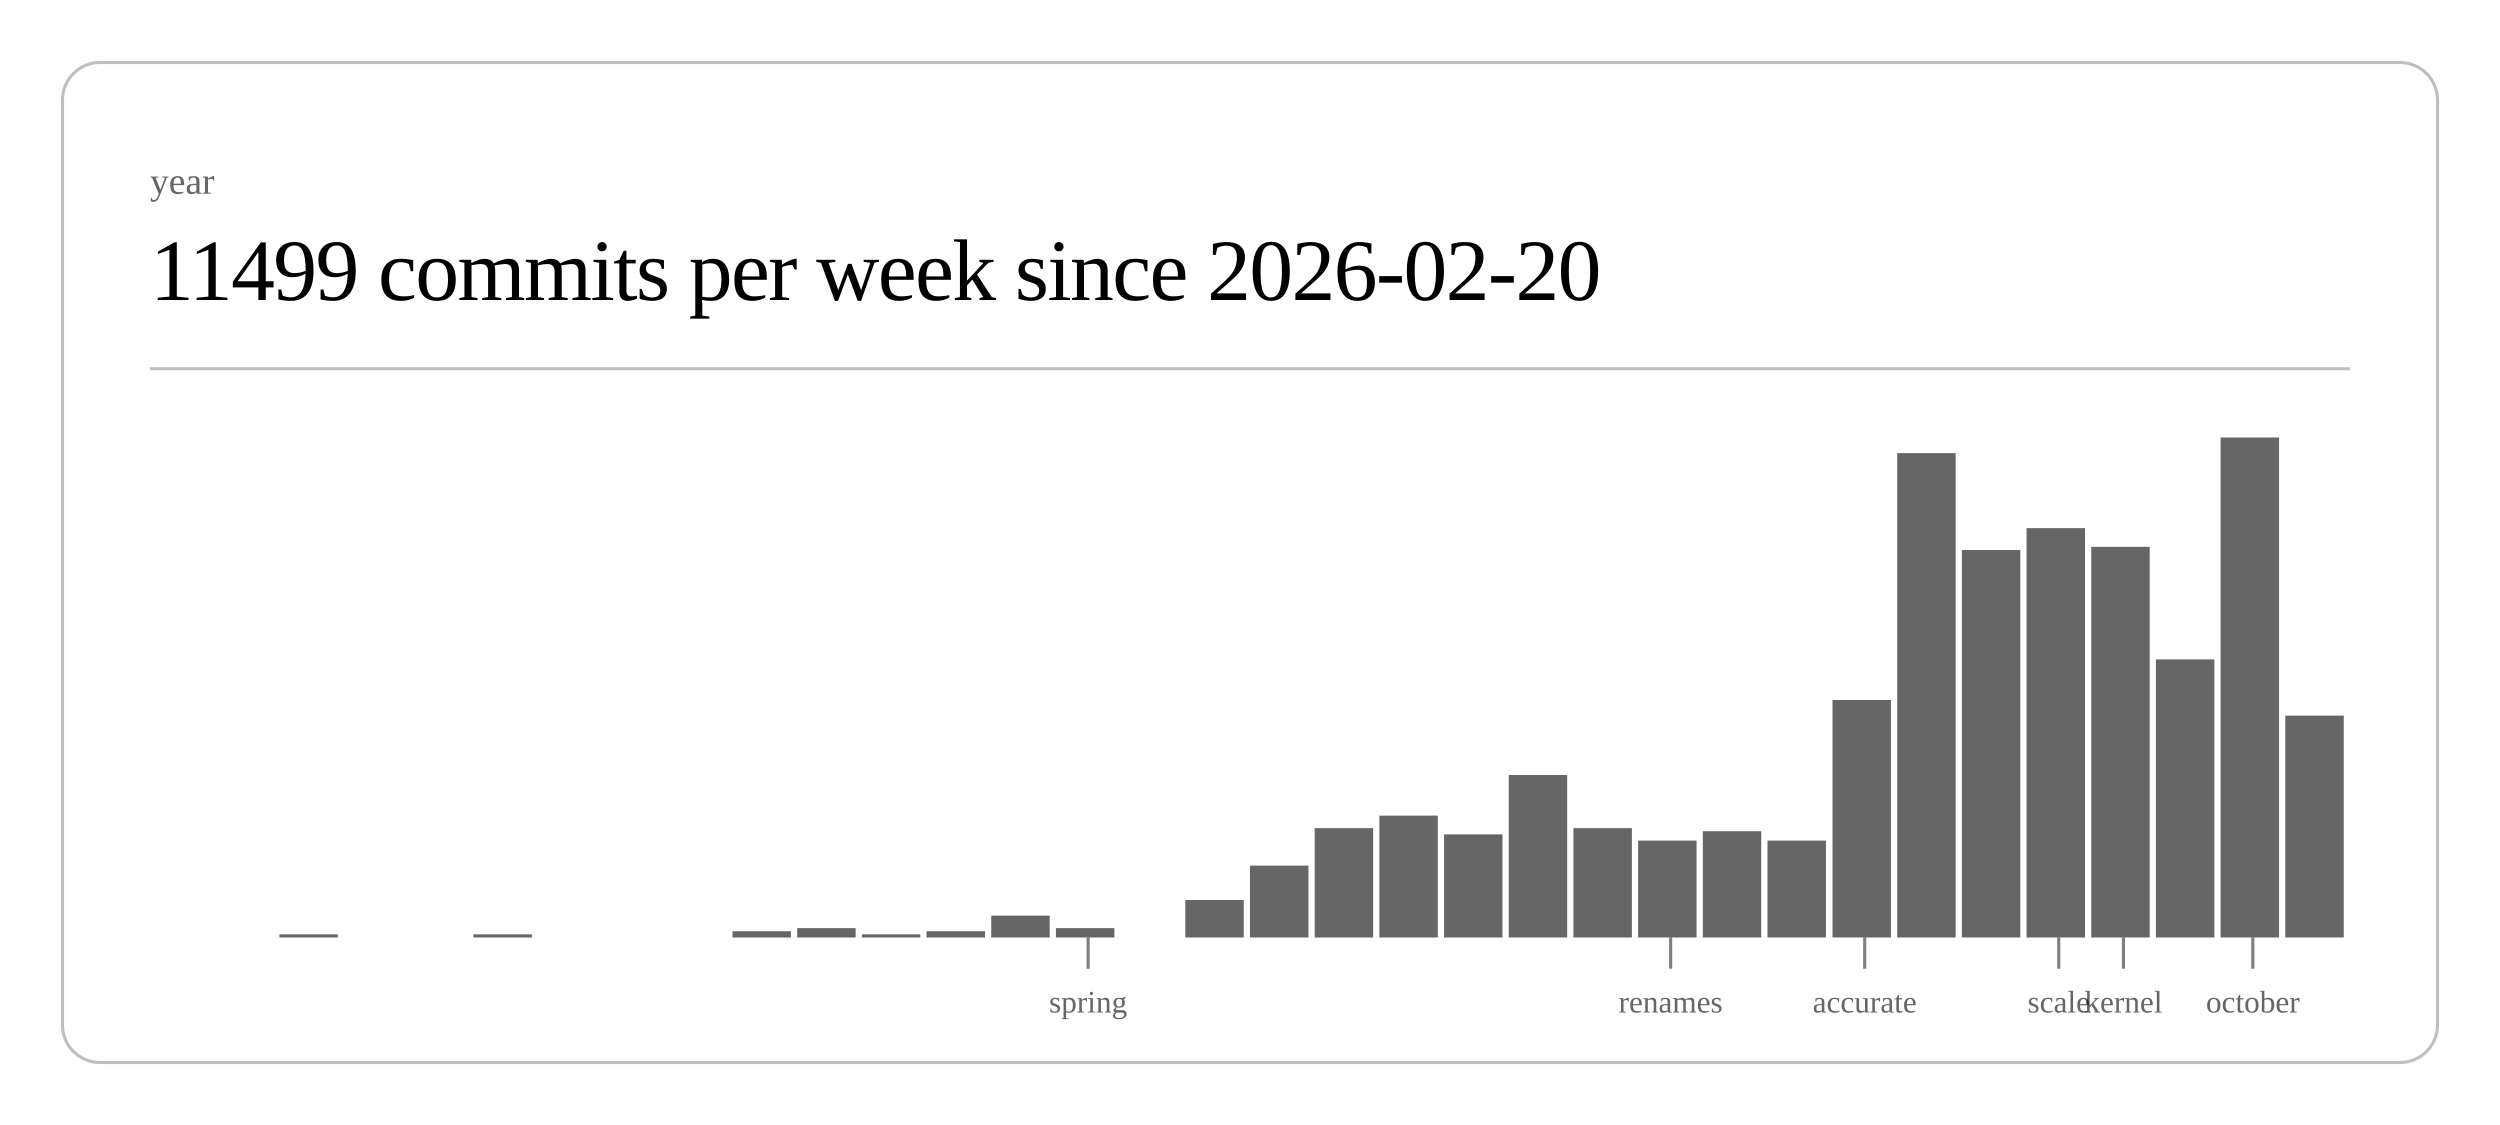
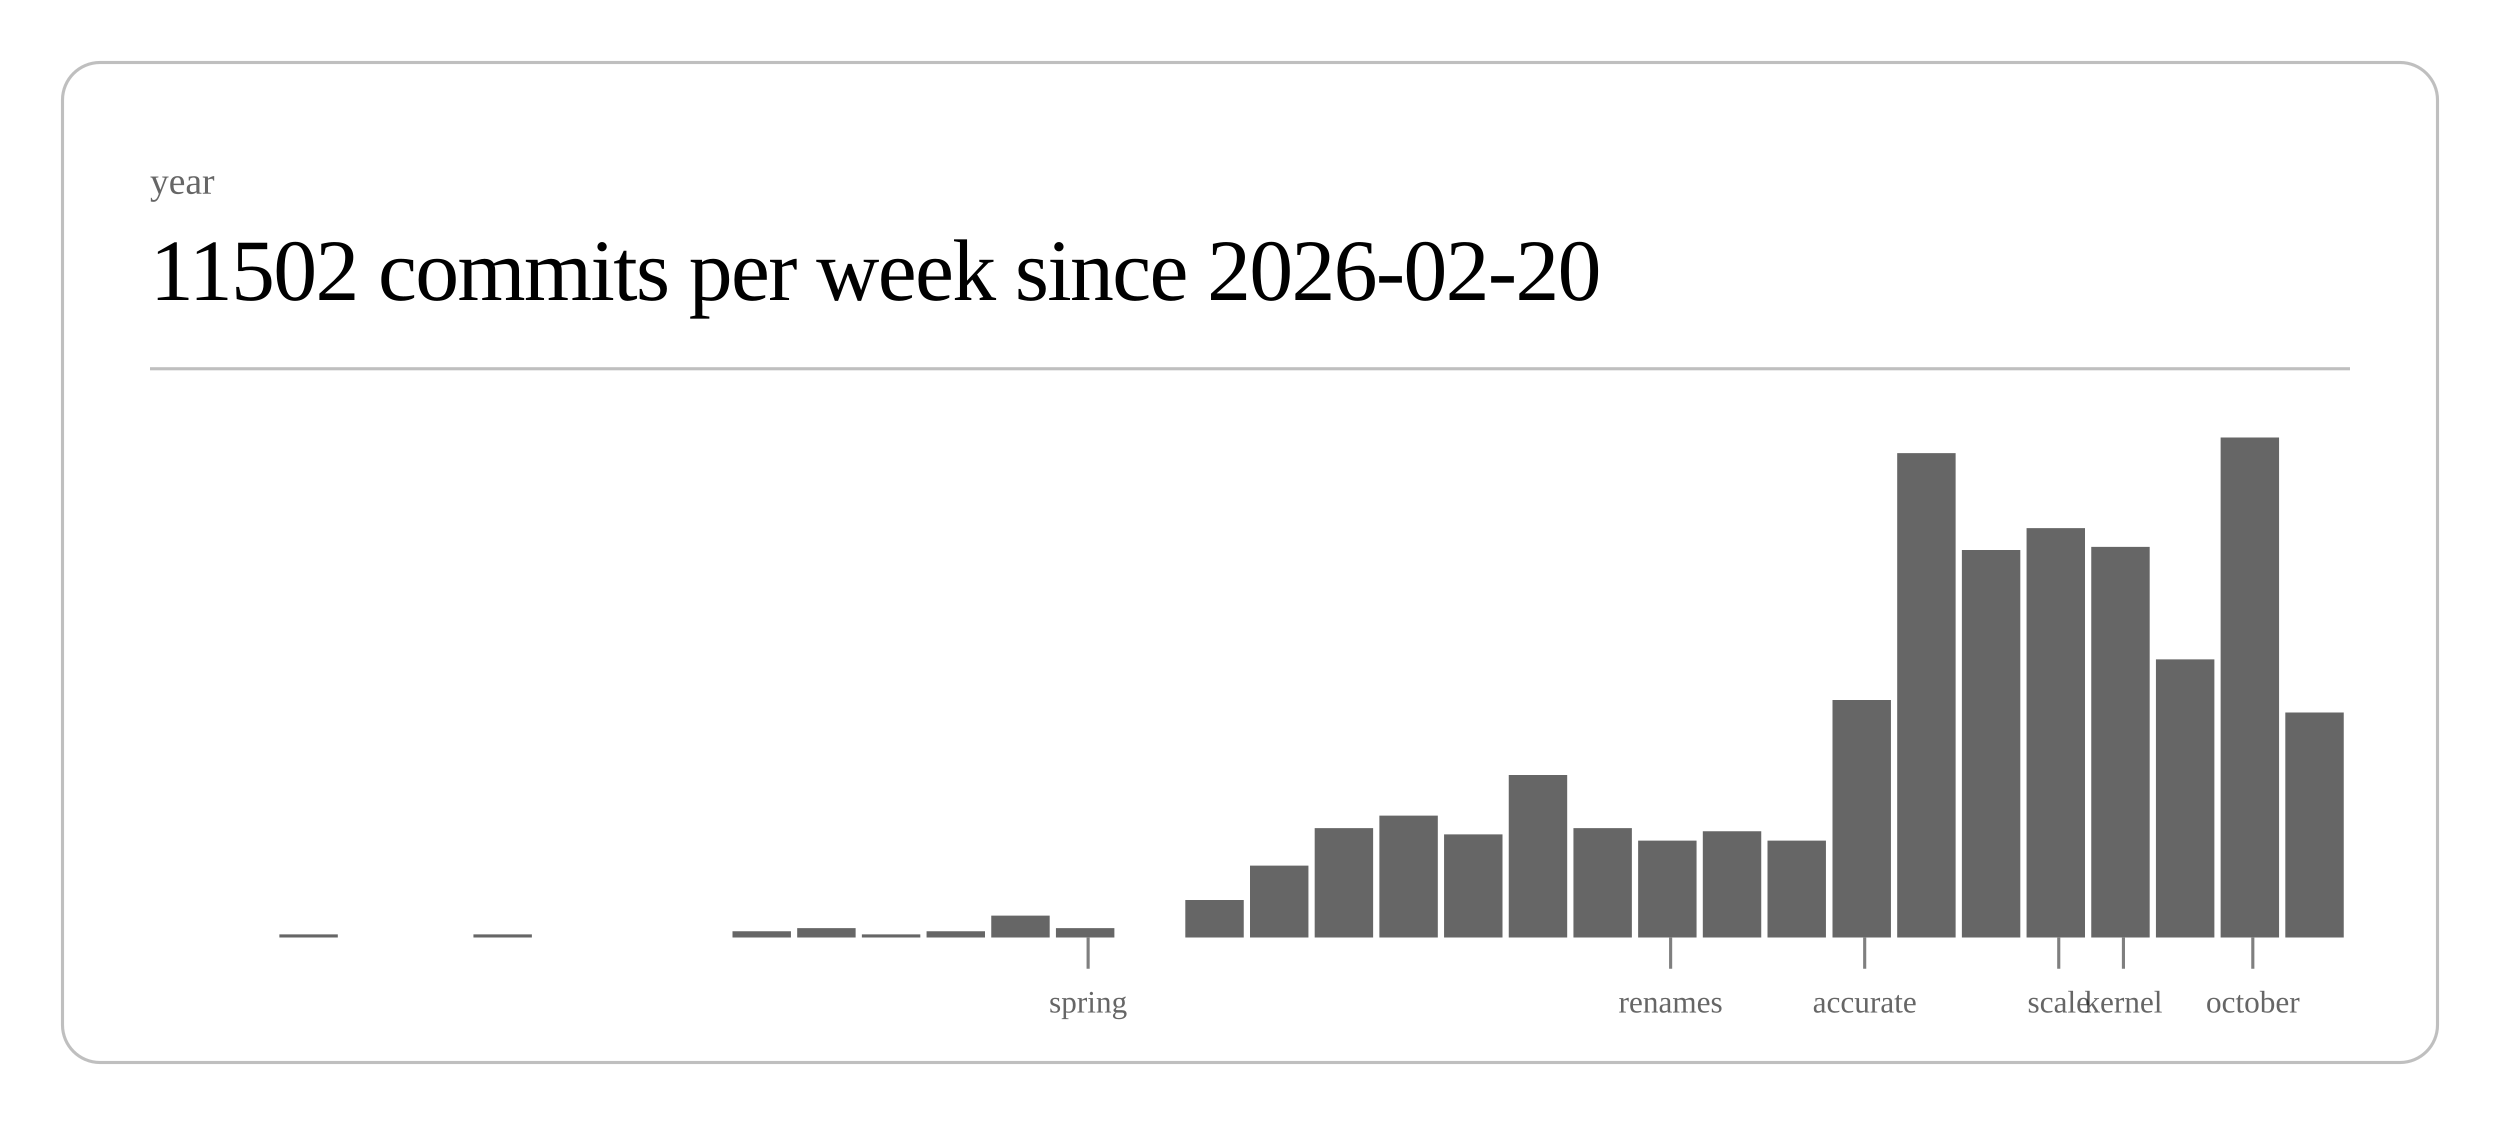
<svg xmlns="http://www.w3.org/2000/svg" class="post-header-svg" viewBox="0 0 800 360" width="800" height="360">
  <rect x="20" y="20" width="760" height="320" rx="12" ry="12" fill="none" stroke="currentColor" stroke-width="1" opacity="0.25" />
  <text fill="currentColor" x="48" y="62" font-size="12" opacity="0.6">year</text>
-   <text fill="currentColor" x="48" y="96" font-size="28" font-weight="300" letter-spacing="-0.5">11499 commits per week since 2026-02-20</text>
+   <text fill="currentColor" x="48" y="96" font-size="28" font-weight="300" letter-spacing="-0.5">11502 commits per week since 2026-02-20</text>
  <line stroke="currentColor" x1="48" y1="118" x2="752" y2="118" stroke-width="1" opacity="0.25" />
  <rect x="89.4" y="299" width="18.7" height="1" fill="currentColor" opacity="0.6" />
  <rect x="151.5" y="299" width="18.7" height="1" fill="currentColor" opacity="0.6" />
  <rect x="234.4" y="298" width="18.7" height="2" fill="currentColor" opacity="0.6" />
  <rect x="255.1" y="297" width="18.7" height="3" fill="currentColor" opacity="0.6" />
  <rect x="275.8" y="299" width="18.7" height="1" fill="currentColor" opacity="0.6" />
  <rect x="296.5" y="298" width="18.7" height="2" fill="currentColor" opacity="0.6" />
  <rect x="317.2" y="293" width="18.7" height="7" fill="currentColor" opacity="0.6" />
  <rect x="337.9" y="297" width="18.7" height="3" fill="currentColor" opacity="0.6" />
  <rect x="379.3" y="288" width="18.7" height="12" fill="currentColor" opacity="0.6" />
  <rect x="400.0" y="277" width="18.7" height="23" fill="currentColor" opacity="0.6" />
  <rect x="420.7" y="265" width="18.7" height="35" fill="currentColor" opacity="0.6" />
  <rect x="441.4" y="261" width="18.7" height="39" fill="currentColor" opacity="0.6" />
  <rect x="462.1" y="267" width="18.7" height="33" fill="currentColor" opacity="0.6" />
  <rect x="482.8" y="248" width="18.7" height="52" fill="currentColor" opacity="0.6" />
  <rect x="503.5" y="265" width="18.7" height="35" fill="currentColor" opacity="0.6" />
  <rect x="524.2" y="269" width="18.7" height="31" fill="currentColor" opacity="0.6" />
  <rect x="544.9" y="266" width="18.7" height="34" fill="currentColor" opacity="0.6" />
  <rect x="565.6" y="269" width="18.7" height="31" fill="currentColor" opacity="0.6" />
  <rect x="586.4" y="224" width="18.7" height="76" fill="currentColor" opacity="0.6" />
  <rect x="607.1" y="145" width="18.7" height="155" fill="currentColor" opacity="0.6" />
  <rect x="627.8" y="176" width="18.7" height="124" fill="currentColor" opacity="0.6" />
  <rect x="648.5" y="169" width="18.7" height="131" fill="currentColor" opacity="0.6" />
  <rect x="669.2" y="175" width="18.7" height="125" fill="currentColor" opacity="0.6" />
  <rect x="689.9" y="211" width="18.7" height="89" fill="currentColor" opacity="0.6" />
  <rect x="710.6" y="140" width="18.7" height="160" fill="currentColor" opacity="0.6" />
-   <rect x="731.3" y="229" width="18.7" height="71" fill="currentColor" opacity="0.6" />
+   <rect x="731.3" y="228" width="18.7" height="72" fill="currentColor" opacity="0.6" />
  <line stroke="currentColor" x1="348.2" y1="300" x2="348.2" y2="310" stroke-width="1" opacity="0.5" />
  <text fill="currentColor" x="348.2" y="324" font-size="10" opacity="0.6" text-anchor="middle">spring</text>
  <line stroke="currentColor" x1="534.6" y1="300" x2="534.6" y2="310" stroke-width="1" opacity="0.5" />
  <text fill="currentColor" x="534.6" y="324" font-size="10" opacity="0.6" text-anchor="middle">renames</text>
  <line stroke="currentColor" x1="596.7" y1="300" x2="596.7" y2="310" stroke-width="1" opacity="0.5" />
  <text fill="currentColor" x="596.7" y="324" font-size="10" opacity="0.6" text-anchor="middle">accurate</text>
  <line stroke="currentColor" x1="658.8" y1="300" x2="658.8" y2="310" stroke-width="1" opacity="0.5" />
  <text fill="currentColor" x="658.8" y="324" font-size="10" opacity="0.6" text-anchor="middle">scale</text>
  <line stroke="currentColor" x1="679.5" y1="300" x2="679.5" y2="310" stroke-width="1" opacity="0.5" />
  <text fill="currentColor" x="679.5" y="324" font-size="10" opacity="0.6" text-anchor="middle">kernel</text>
  <line stroke="currentColor" x1="720.9" y1="300" x2="720.9" y2="310" stroke-width="1" opacity="0.5" />
  <text fill="currentColor" x="720.9" y="324" font-size="10" opacity="0.6" text-anchor="middle">october</text>
</svg>
